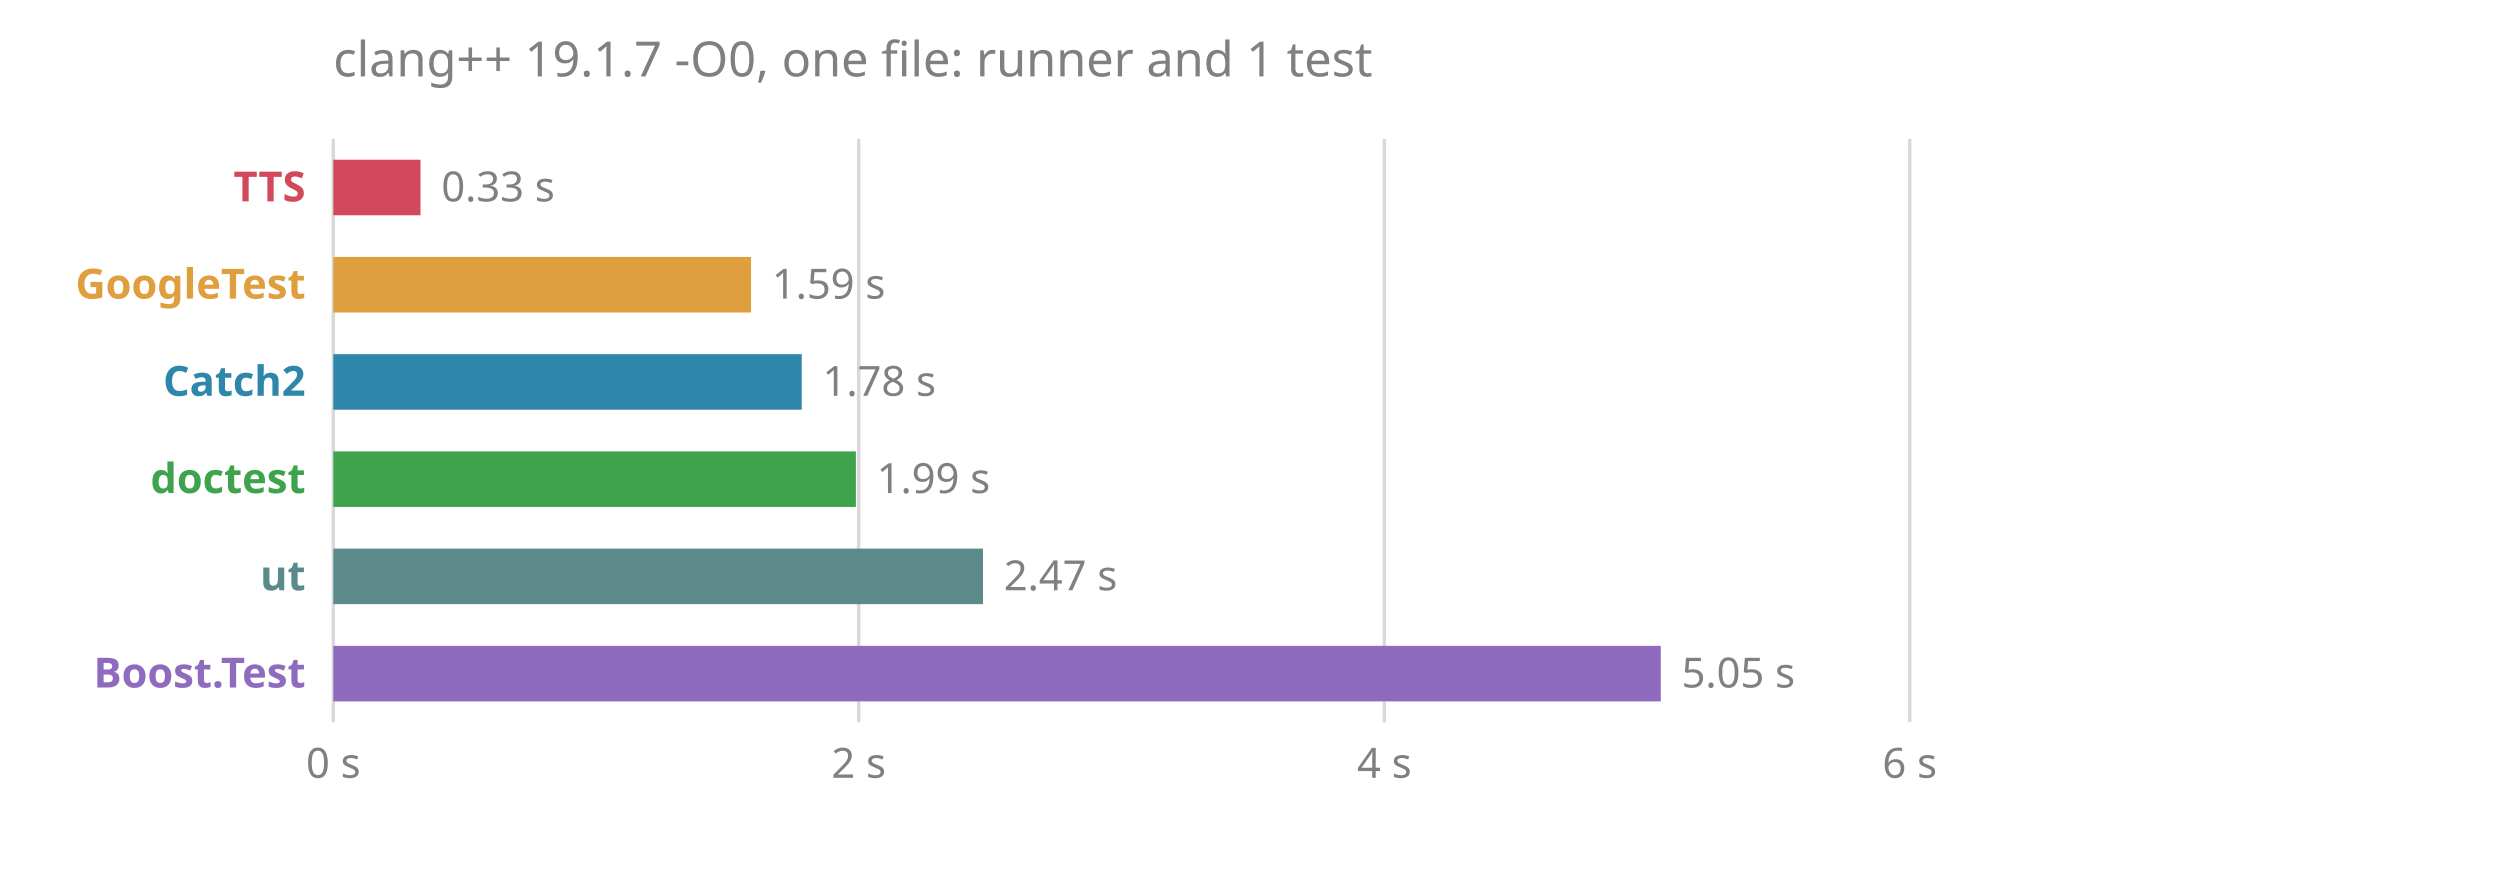
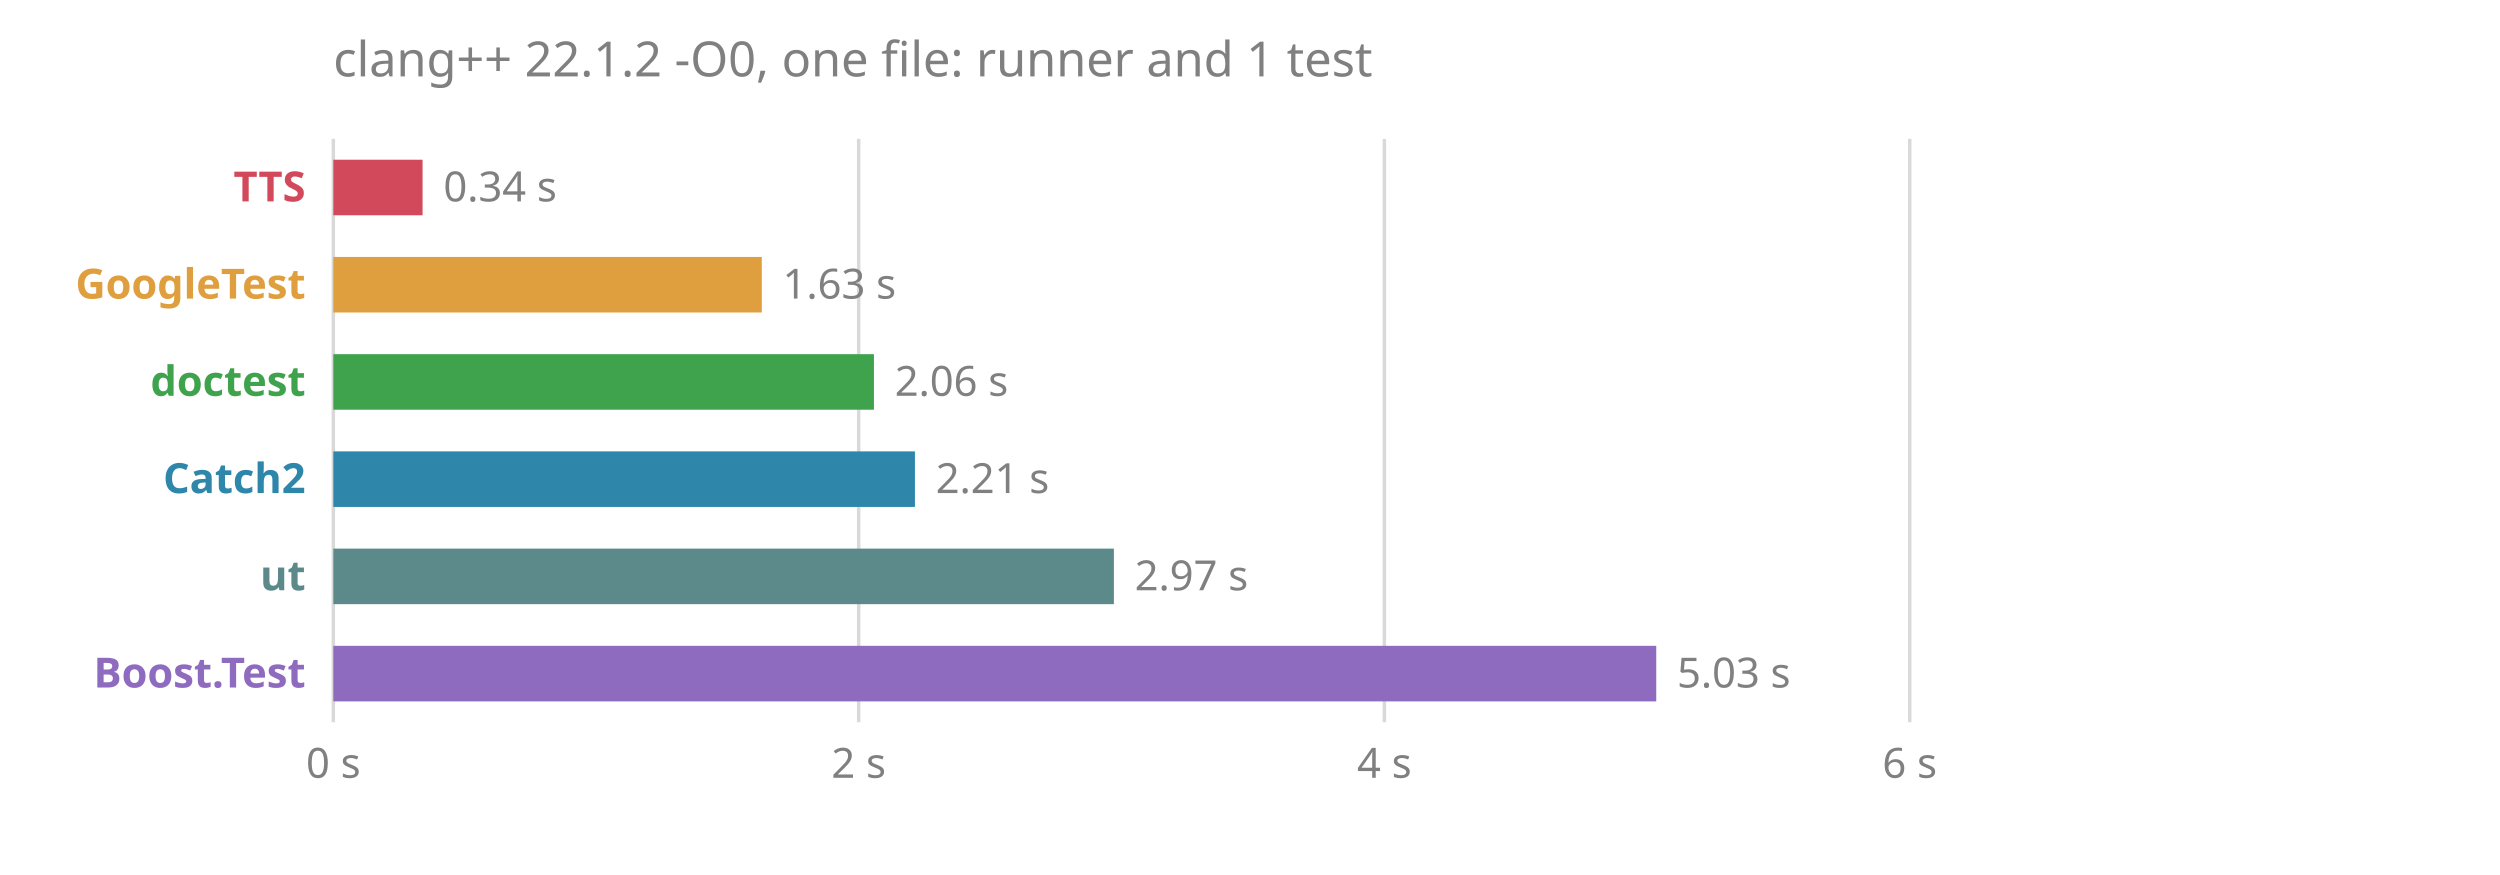
<svg xmlns="http://www.w3.org/2000/svg" viewBox="0 0 720 252" font-family="sans-serif" font-size="12">
-   <text x="96" y="22" fill="#808080" font-size="14">clang++ 19.1.7 -O0, one file: runner and 1 test</text>
+   <text x="96" y="22" fill="#808080" font-size="14">clang++ 22.1.2 -O0, one file: runner and 1 test</text>
  <line x1="96.0" x2="96.0" y1="40" y2="208" stroke="#808080" stroke-opacity="0.3" />
  <text x="96.0" y="224" fill="#808080" text-anchor="middle">0 s</text>
  <line x1="247.3" x2="247.3" y1="40" y2="208" stroke="#808080" stroke-opacity="0.3" />
  <text x="247.3" y="224" fill="#808080" text-anchor="middle">2 s</text>
  <line x1="398.7" x2="398.7" y1="40" y2="208" stroke="#808080" stroke-opacity="0.3" />
  <text x="398.7" y="224" fill="#808080" text-anchor="middle">4 s</text>
  <line x1="550.0" x2="550.0" y1="40" y2="208" stroke="#808080" stroke-opacity="0.3" />
  <text x="550.0" y="224" fill="#808080" text-anchor="middle">6 s</text>
  <text x="88" y="58" fill="#d1495b" font-weight="bold" text-anchor="end">TTS</text>
-   <rect x="96" y="46" width="25.1" height="16" fill="#d1495b" />
-   <text x="127.1" y="58" fill="#808080">0.33 s</text>
+   <rect x="96" y="46" width="25.7" height="16" fill="#d1495b" />
+   <text x="127.7" y="58" fill="#808080">0.34 s</text>
  <text x="88" y="86" fill="#e09f3e" font-weight="bold" text-anchor="end">GoogleTest</text>
-   <rect x="96" y="74" width="120.3" height="16" fill="#e09f3e" />
-   <text x="222.3" y="86" fill="#808080">1.59 s</text>
-   <text x="88" y="114" fill="#2e86ab" font-weight="bold" text-anchor="end">Catch2</text>
-   <rect x="96" y="102" width="134.9" height="16" fill="#2e86ab" />
-   <text x="236.9" y="114" fill="#808080">1.78 s</text>
-   <text x="88" y="142" fill="#3fa34d" font-weight="bold" text-anchor="end">doctest</text>
-   <rect x="96" y="130" width="150.5" height="16" fill="#3fa34d" />
-   <text x="252.5" y="142" fill="#808080">1.99 s</text>
+   <rect x="96" y="74" width="123.4" height="16" fill="#e09f3e" />
+   <text x="225.4" y="86" fill="#808080">1.63 s</text>
+   <text x="88" y="114" fill="#3fa34d" font-weight="bold" text-anchor="end">doctest</text>
+   <rect x="96" y="102" width="155.7" height="16" fill="#3fa34d" />
+   <text x="257.7" y="114" fill="#808080">2.06 s</text>
+   <text x="88" y="142" fill="#2e86ab" font-weight="bold" text-anchor="end">Catch2</text>
+   <rect x="96" y="130" width="167.5" height="16" fill="#2e86ab" />
+   <text x="269.5" y="142" fill="#808080">2.21 s</text>
  <text x="88" y="170" fill="#5c8a8a" font-weight="bold" text-anchor="end">ut</text>
-   <rect x="96" y="158" width="187.1" height="16" fill="#5c8a8a" />
-   <text x="289.1" y="170" fill="#808080">2.47 s</text>
+   <rect x="96" y="158" width="224.8" height="16" fill="#5c8a8a" />
+   <text x="326.8" y="170" fill="#808080">2.97 s</text>
  <text x="88" y="198" fill="#8e6bbf" font-weight="bold" text-anchor="end">Boost.Test</text>
-   <rect x="96" y="186" width="382.3" height="16" fill="#8e6bbf" />
-   <text x="484.3" y="198" fill="#808080">5.05 s</text>
+   <rect x="96" y="186" width="381.0" height="16" fill="#8e6bbf" />
+   <text x="483.0" y="198" fill="#808080">5.03 s</text>
</svg>
